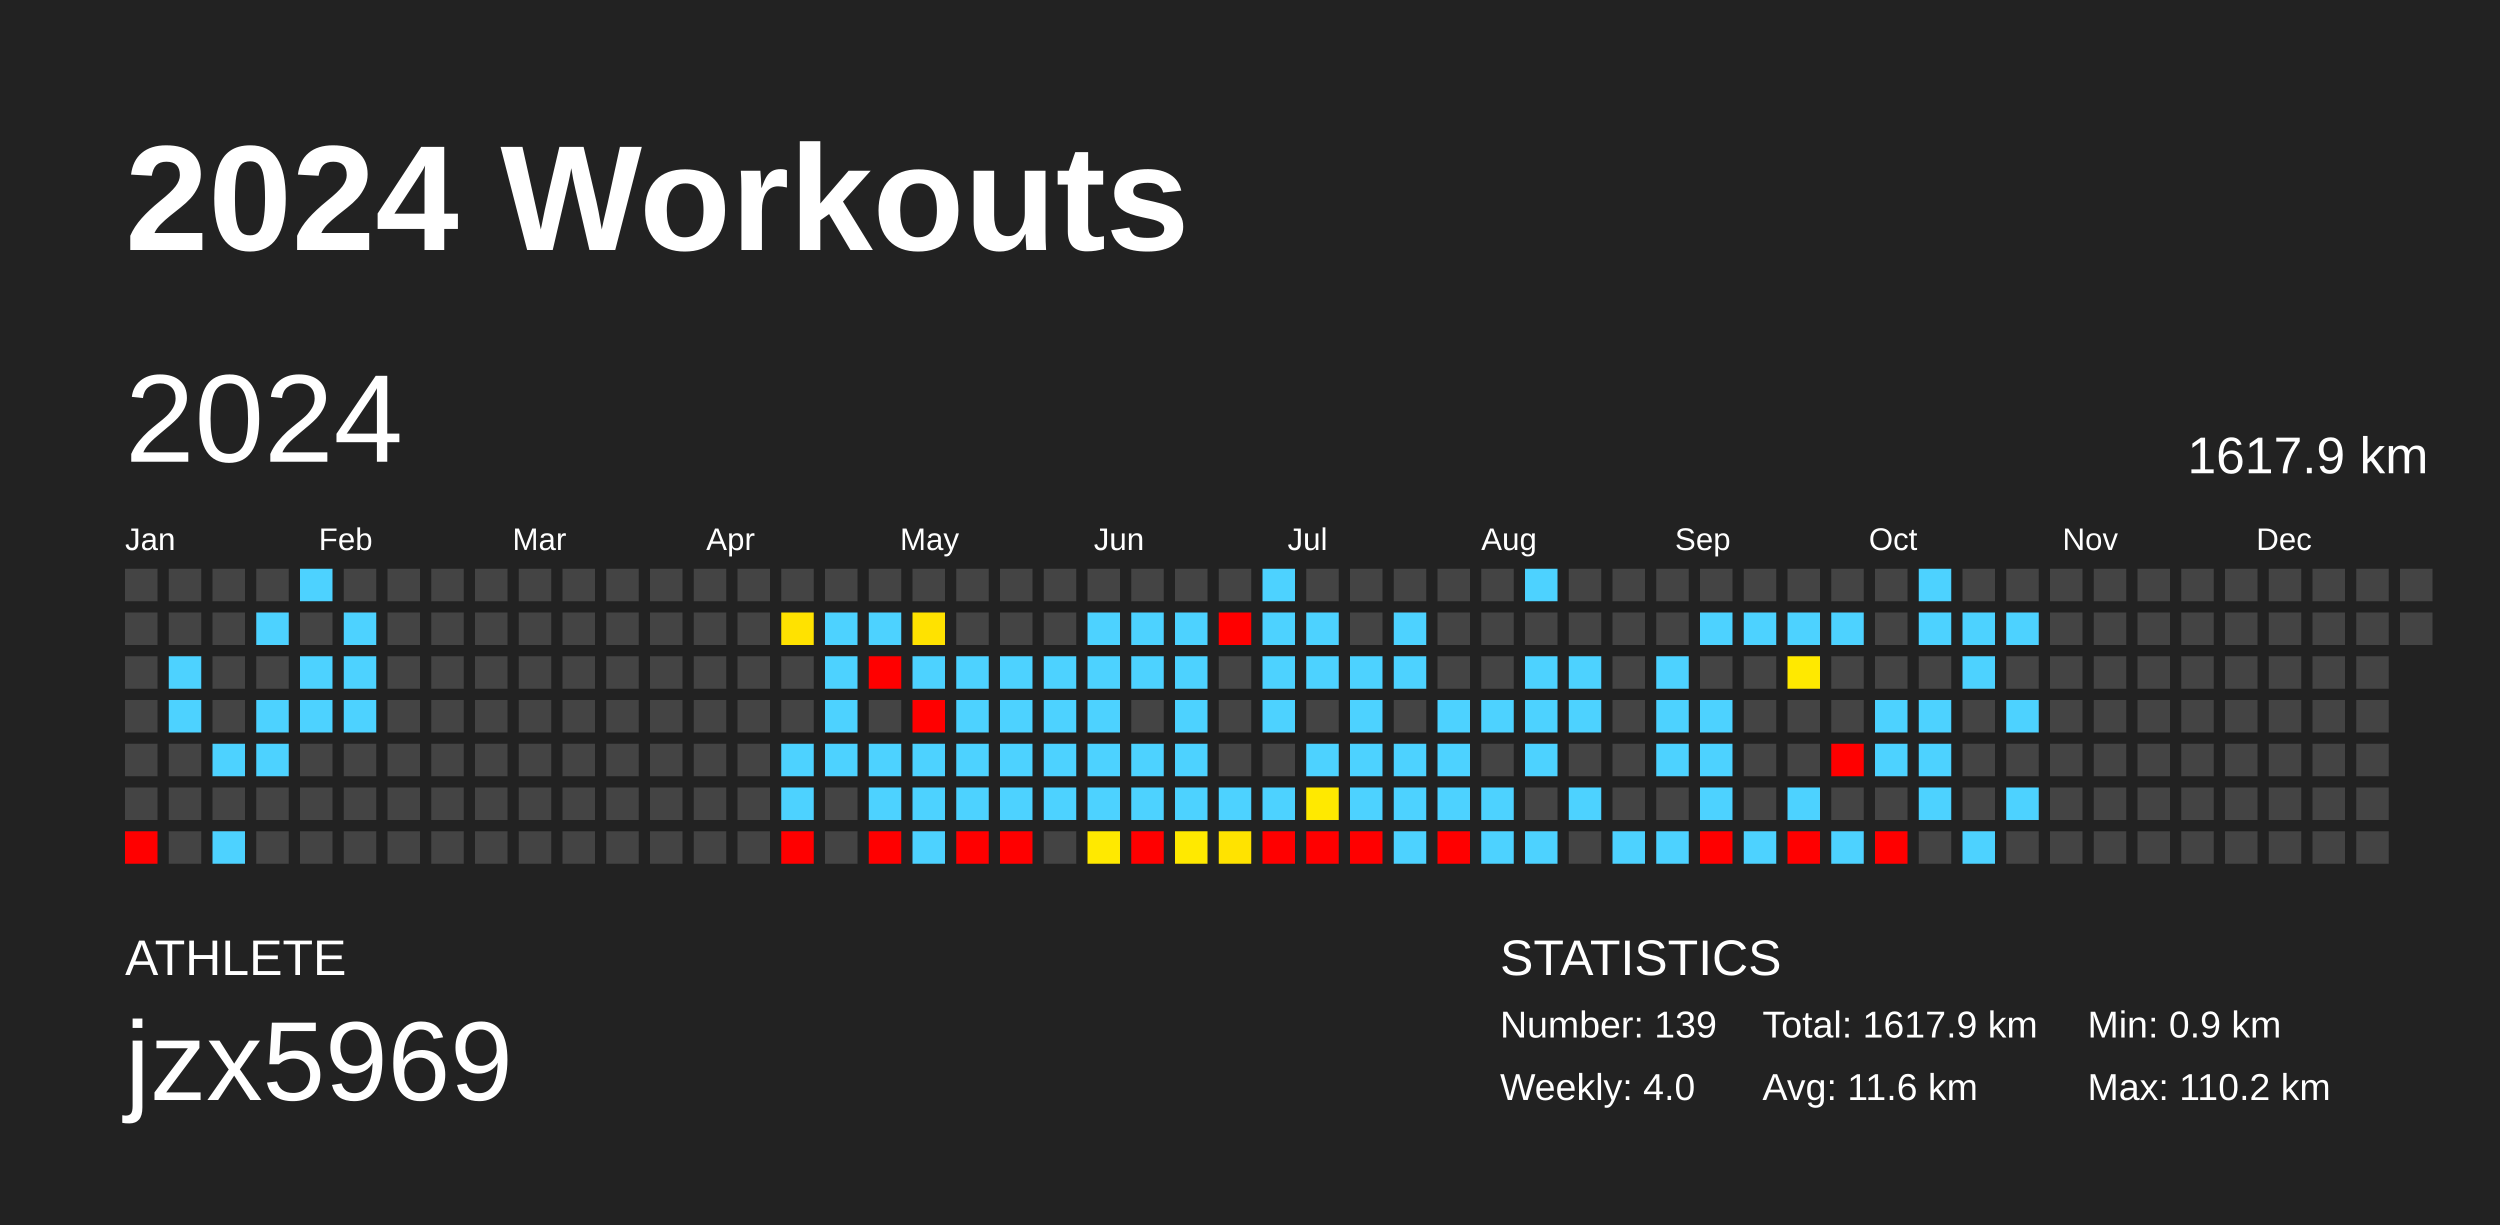
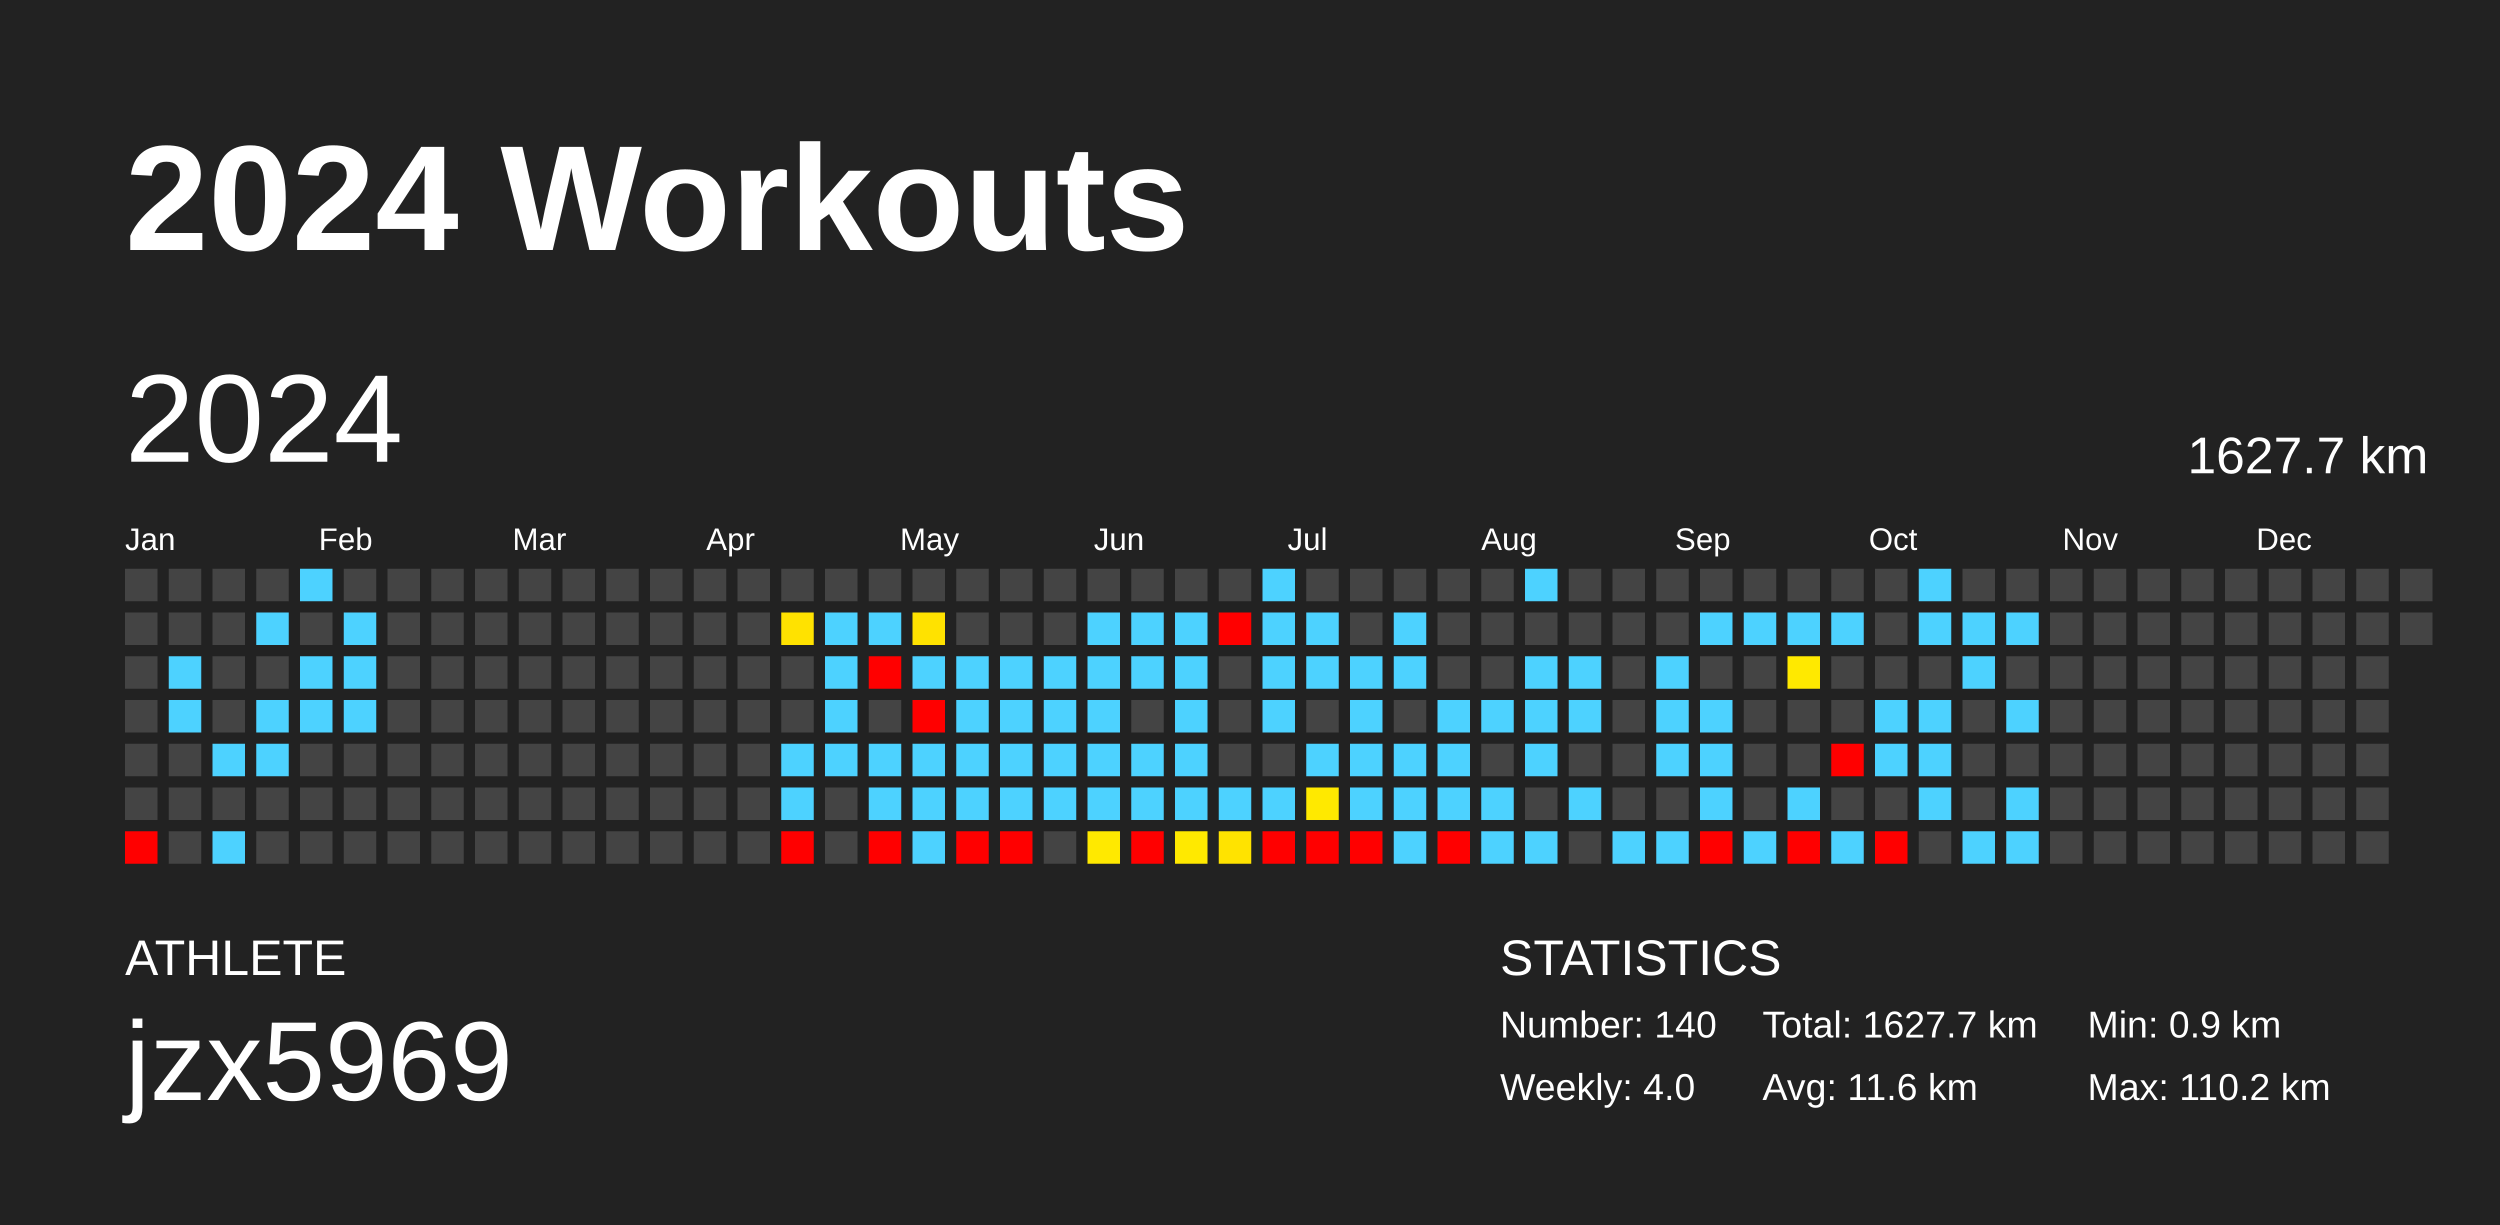
<svg xmlns="http://www.w3.org/2000/svg" baseProfile="full" height="98mm" version="1.1" viewBox="0,0,200,98" width="200mm">
  <defs />
  <rect fill="#222222" height="98" width="200" x="0" y="0" />
  <text fill="#FFFFFF" style="font-size:12px; font-family:Arial; font-weight:bold;" x="10" y="20">2024 Workouts</text>
  <text fill="#FFFFFF" style="font-size:4px; font-family:Arial" x="10" y="78">ATHLETE</text>
  <text fill="#FFFFFF" style="font-size:9px; font-family:Arial" x="10" y="88">jzx5969</text>
  <text fill="#FFFFFF" style="font-size:4px; font-family:Arial" x="120" y="78">STATISTICS</text>
-   <text fill="#FFFFFF" style="font-size:3px; font-family:Arial" x="120" y="83">Number: 139</text>
+   <text fill="#FFFFFF" style="font-size:3px; font-family:Arial" x="120" y="83">Number: 140</text>
  <text fill="#FFFFFF" style="font-size:3px; font-family:Arial" x="120" y="88">Weekly: 4.0</text>
-   <text fill="#FFFFFF" style="font-size:3px; font-family:Arial" x="141" y="83">Total: 1617.9 km</text>
+   <text fill="#FFFFFF" style="font-size:3px; font-family:Arial" x="141" y="83">Total: 1627.7 km</text>
  <text fill="#FFFFFF" style="font-size:3px; font-family:Arial" x="141" y="88">Avg: 11.6 km</text>
  <text fill="#FFFFFF" style="font-size:3px; font-family:Arial" x="167" y="83">Min: 0.9 km</text>
  <text fill="#FFFFFF" style="font-size:3px; font-family:Arial" x="167" y="88">Max: 110.2 km</text>
  <text dominant-baseline="hanging" fill="#FFFFFF" style="font-size:10.0px; font-family:Arial;" x="10" y="30">2024</text>
-   <text dominant-baseline="hanging" fill="#FFFFFF" style="font-size:4.125px; font-family:Arial;" x="175" y="35">1617.9 km</text>
+   <text dominant-baseline="hanging" fill="#FFFFFF" style="font-size:4.125px; font-family:Arial;" x="175" y="35">1627.7 km</text>
  <text fill="#FFFFFF" style="font-size:2.5px; font-family:Arial" x="10.0" y="44">Jan</text>
  <text fill="#FFFFFF" style="font-size:2.5px; font-family:Arial" x="25.5" y="44">Feb</text>
  <text fill="#FFFFFF" style="font-size:2.5px; font-family:Arial" x="41.0" y="44">Mar</text>
  <text fill="#FFFFFF" style="font-size:2.5px; font-family:Arial" x="56.5" y="44">Apr</text>
  <text fill="#FFFFFF" style="font-size:2.5px; font-family:Arial" x="72.0" y="44">May</text>
  <text fill="#FFFFFF" style="font-size:2.5px; font-family:Arial" x="87.5" y="44">Jun</text>
  <text fill="#FFFFFF" style="font-size:2.5px; font-family:Arial" x="103.0" y="44">Jul</text>
  <text fill="#FFFFFF" style="font-size:2.5px; font-family:Arial" x="118.5" y="44">Aug</text>
  <text fill="#FFFFFF" style="font-size:2.5px; font-family:Arial" x="134.0" y="44">Sep</text>
  <text fill="#FFFFFF" style="font-size:2.5px; font-family:Arial" x="149.5" y="44">Oct</text>
  <text fill="#FFFFFF" style="font-size:2.5px; font-family:Arial" x="165.0" y="44">Nov</text>
  <text fill="#FFFFFF" style="font-size:2.5px; font-family:Arial" x="180.5" y="44">Dec</text>
  <rect fill="#444444" height="2.6" width="2.6" x="10.0" y="45.5" />
  <rect fill="#444444" height="2.6" width="2.6" x="10.0" y="49.0" />
  <rect fill="#444444" height="2.6" width="2.6" x="10.0" y="52.5" />
  <rect fill="#444444" height="2.6" width="2.6" x="10.0" y="56.0" />
  <rect fill="#444444" height="2.6" width="2.6" x="10.0" y="59.5" />
  <rect fill="#444444" height="2.6" width="2.6" x="10.0" y="63.0" />
  <rect fill="red" height="2.6" width="2.6" x="10.0" y="66.5" />
  <rect fill="#444444" height="2.6" width="2.6" x="13.5" y="45.5" />
  <rect fill="#444444" height="2.6" width="2.6" x="13.5" y="49.0" />
  <rect fill="#4dd2ff" height="2.6" width="2.6" x="13.5" y="52.5" />
  <rect fill="#4dd2ff" height="2.6" width="2.6" x="13.5" y="56.0" />
  <rect fill="#444444" height="2.6" width="2.6" x="13.5" y="59.5" />
  <rect fill="#444444" height="2.6" width="2.6" x="13.5" y="63.0" />
  <rect fill="#444444" height="2.6" width="2.6" x="13.5" y="66.5" />
  <rect fill="#444444" height="2.6" width="2.6" x="17.0" y="45.5" />
  <rect fill="#444444" height="2.6" width="2.6" x="17.0" y="49.0" />
  <rect fill="#444444" height="2.6" width="2.6" x="17.0" y="52.5" />
  <rect fill="#444444" height="2.6" width="2.6" x="17.0" y="56.0" />
  <rect fill="#4dd2ff" height="2.6" width="2.6" x="17.0" y="59.5" />
  <rect fill="#444444" height="2.6" width="2.6" x="17.0" y="63.0" />
  <rect fill="#4dd2ff" height="2.6" width="2.6" x="17.0" y="66.5" />
  <rect fill="#444444" height="2.6" width="2.6" x="20.5" y="45.5" />
  <rect fill="#4dd2ff" height="2.6" width="2.6" x="20.5" y="49.0" />
  <rect fill="#444444" height="2.6" width="2.6" x="20.5" y="52.5" />
  <rect fill="#4dd2ff" height="2.6" width="2.6" x="20.5" y="56.0" />
  <rect fill="#4dd2ff" height="2.6" width="2.6" x="20.5" y="59.5" />
  <rect fill="#444444" height="2.6" width="2.6" x="20.5" y="63.0" />
  <rect fill="#444444" height="2.6" width="2.6" x="20.5" y="66.5" />
  <rect fill="#4dd2ff" height="2.6" width="2.6" x="24.0" y="45.5" />
  <rect fill="#444444" height="2.6" width="2.6" x="24.0" y="49.0" />
  <rect fill="#4dd2ff" height="2.6" width="2.6" x="24.0" y="52.5" />
  <rect fill="#4dd2ff" height="2.6" width="2.6" x="24.0" y="56.0" />
  <rect fill="#444444" height="2.6" width="2.6" x="24.0" y="59.5" />
  <rect fill="#444444" height="2.6" width="2.6" x="24.0" y="63.0" />
  <rect fill="#444444" height="2.6" width="2.6" x="24.0" y="66.5" />
  <rect fill="#444444" height="2.6" width="2.6" x="27.5" y="45.5" />
  <rect fill="#4dd2ff" height="2.6" width="2.6" x="27.5" y="49.0" />
  <rect fill="#4dd2ff" height="2.6" width="2.6" x="27.5" y="52.5" />
  <rect fill="#4dd2ff" height="2.6" width="2.6" x="27.5" y="56.0" />
  <rect fill="#444444" height="2.6" width="2.6" x="27.5" y="59.5" />
  <rect fill="#444444" height="2.6" width="2.6" x="27.5" y="63.0" />
  <rect fill="#444444" height="2.6" width="2.6" x="27.5" y="66.5" />
  <rect fill="#444444" height="2.6" width="2.6" x="31.0" y="45.5" />
  <rect fill="#444444" height="2.6" width="2.6" x="31.0" y="49.0" />
  <rect fill="#444444" height="2.6" width="2.6" x="31.0" y="52.5" />
  <rect fill="#444444" height="2.6" width="2.6" x="31.0" y="56.0" />
  <rect fill="#444444" height="2.6" width="2.6" x="31.0" y="59.5" />
  <rect fill="#444444" height="2.6" width="2.6" x="31.0" y="63.0" />
  <rect fill="#444444" height="2.6" width="2.6" x="31.0" y="66.5" />
  <rect fill="#444444" height="2.6" width="2.6" x="34.5" y="45.5" />
  <rect fill="#444444" height="2.6" width="2.6" x="34.5" y="49.0" />
  <rect fill="#444444" height="2.6" width="2.6" x="34.5" y="52.5" />
  <rect fill="#444444" height="2.6" width="2.6" x="34.5" y="56.0" />
  <rect fill="#444444" height="2.6" width="2.6" x="34.5" y="59.5" />
  <rect fill="#444444" height="2.6" width="2.6" x="34.5" y="63.0" />
  <rect fill="#444444" height="2.6" width="2.6" x="34.5" y="66.5" />
  <rect fill="#444444" height="2.6" width="2.6" x="38.0" y="45.5" />
  <rect fill="#444444" height="2.6" width="2.6" x="38.0" y="49.0" />
  <rect fill="#444444" height="2.6" width="2.6" x="38.0" y="52.5" />
  <rect fill="#444444" height="2.6" width="2.6" x="38.0" y="56.0" />
  <rect fill="#444444" height="2.6" width="2.6" x="38.0" y="59.5" />
  <rect fill="#444444" height="2.6" width="2.6" x="38.0" y="63.0" />
  <rect fill="#444444" height="2.6" width="2.6" x="38.0" y="66.5" />
  <rect fill="#444444" height="2.6" width="2.6" x="41.5" y="45.5" />
  <rect fill="#444444" height="2.6" width="2.6" x="41.5" y="49.0" />
  <rect fill="#444444" height="2.6" width="2.6" x="41.5" y="52.5" />
  <rect fill="#444444" height="2.6" width="2.6" x="41.5" y="56.0" />
  <rect fill="#444444" height="2.6" width="2.6" x="41.5" y="59.5" />
  <rect fill="#444444" height="2.6" width="2.6" x="41.5" y="63.0" />
  <rect fill="#444444" height="2.6" width="2.6" x="41.5" y="66.5" />
  <rect fill="#444444" height="2.6" width="2.6" x="45.0" y="45.5" />
  <rect fill="#444444" height="2.6" width="2.6" x="45.0" y="49.0" />
  <rect fill="#444444" height="2.6" width="2.6" x="45.0" y="52.5" />
  <rect fill="#444444" height="2.6" width="2.6" x="45.0" y="56.0" />
  <rect fill="#444444" height="2.6" width="2.6" x="45.0" y="59.5" />
  <rect fill="#444444" height="2.6" width="2.6" x="45.0" y="63.0" />
  <rect fill="#444444" height="2.6" width="2.6" x="45.0" y="66.5" />
  <rect fill="#444444" height="2.6" width="2.6" x="48.5" y="45.5" />
  <rect fill="#444444" height="2.6" width="2.6" x="48.5" y="49.0" />
  <rect fill="#444444" height="2.6" width="2.6" x="48.5" y="52.5" />
  <rect fill="#444444" height="2.6" width="2.6" x="48.5" y="56.0" />
  <rect fill="#444444" height="2.6" width="2.6" x="48.5" y="59.5" />
  <rect fill="#444444" height="2.6" width="2.6" x="48.5" y="63.0" />
  <rect fill="#444444" height="2.6" width="2.6" x="48.5" y="66.5" />
  <rect fill="#444444" height="2.6" width="2.6" x="52.0" y="45.5" />
  <rect fill="#444444" height="2.6" width="2.6" x="52.0" y="49.0" />
  <rect fill="#444444" height="2.6" width="2.6" x="52.0" y="52.5" />
  <rect fill="#444444" height="2.6" width="2.6" x="52.0" y="56.0" />
  <rect fill="#444444" height="2.6" width="2.6" x="52.0" y="59.5" />
  <rect fill="#444444" height="2.6" width="2.6" x="52.0" y="63.0" />
  <rect fill="#444444" height="2.6" width="2.6" x="52.0" y="66.5" />
  <rect fill="#444444" height="2.6" width="2.6" x="55.5" y="45.5" />
  <rect fill="#444444" height="2.6" width="2.6" x="55.5" y="49.0" />
  <rect fill="#444444" height="2.6" width="2.6" x="55.5" y="52.5" />
  <rect fill="#444444" height="2.6" width="2.6" x="55.5" y="56.0" />
  <rect fill="#444444" height="2.6" width="2.6" x="55.5" y="59.5" />
  <rect fill="#444444" height="2.6" width="2.6" x="55.5" y="63.0" />
  <rect fill="#444444" height="2.6" width="2.6" x="55.5" y="66.5" />
  <rect fill="#444444" height="2.6" width="2.6" x="59.0" y="45.5" />
  <rect fill="#444444" height="2.6" width="2.6" x="59.0" y="49.0" />
  <rect fill="#444444" height="2.6" width="2.6" x="59.0" y="52.5" />
  <rect fill="#444444" height="2.6" width="2.6" x="59.0" y="56.0" />
  <rect fill="#444444" height="2.6" width="2.6" x="59.0" y="59.5" />
  <rect fill="#444444" height="2.6" width="2.6" x="59.0" y="63.0" />
  <rect fill="#444444" height="2.6" width="2.6" x="59.0" y="66.5" />
  <rect fill="#444444" height="2.6" width="2.6" x="62.5" y="45.5" />
  <rect fill="#ffe200" height="2.6" width="2.6" x="62.5" y="49.0" />
  <rect fill="#444444" height="2.6" width="2.6" x="62.5" y="52.5" />
  <rect fill="#444444" height="2.6" width="2.6" x="62.5" y="56.0" />
  <rect fill="#4dd2ff" height="2.6" width="2.6" x="62.5" y="59.5" />
  <rect fill="#4dd2ff" height="2.6" width="2.6" x="62.5" y="63.0" />
  <rect fill="red" height="2.6" width="2.6" x="62.5" y="66.5" />
  <rect fill="#444444" height="2.6" width="2.6" x="66.0" y="45.5" />
  <rect fill="#4dd2ff" height="2.6" width="2.6" x="66.0" y="49.0" />
  <rect fill="#4dd2ff" height="2.6" width="2.6" x="66.0" y="52.5" />
  <rect fill="#4dd2ff" height="2.6" width="2.6" x="66.0" y="56.0" />
  <rect fill="#4dd2ff" height="2.6" width="2.6" x="66.0" y="59.5" />
  <rect fill="#444444" height="2.6" width="2.6" x="66.0" y="63.0" />
  <rect fill="#444444" height="2.6" width="2.6" x="66.0" y="66.5" />
  <rect fill="#444444" height="2.6" width="2.6" x="69.5" y="45.5" />
  <rect fill="#4dd2ff" height="2.6" width="2.6" x="69.5" y="49.0" />
  <rect fill="red" height="2.6" width="2.6" x="69.5" y="52.5" />
  <rect fill="#444444" height="2.6" width="2.6" x="69.5" y="56.0" />
  <rect fill="#4dd2ff" height="2.6" width="2.6" x="69.5" y="59.5" />
  <rect fill="#4dd2ff" height="2.6" width="2.6" x="69.5" y="63.0" />
  <rect fill="red" height="2.6" width="2.6" x="69.5" y="66.5" />
  <rect fill="#444444" height="2.6" width="2.6" x="73.0" y="45.5" />
  <rect fill="#ffe200" height="2.6" width="2.6" x="73.0" y="49.0" />
  <rect fill="#4dd2ff" height="2.6" width="2.6" x="73.0" y="52.5" />
  <rect fill="red" height="2.6" width="2.6" x="73.0" y="56.0" />
  <rect fill="#4dd2ff" height="2.6" width="2.6" x="73.0" y="59.5" />
  <rect fill="#4dd2ff" height="2.6" width="2.6" x="73.0" y="63.0" />
  <rect fill="#4dd2ff" height="2.6" width="2.6" x="73.0" y="66.5" />
  <rect fill="#444444" height="2.6" width="2.6" x="76.5" y="45.5" />
  <rect fill="#444444" height="2.6" width="2.6" x="76.5" y="49.0" />
  <rect fill="#4dd2ff" height="2.6" width="2.6" x="76.5" y="52.5" />
  <rect fill="#4dd2ff" height="2.6" width="2.6" x="76.5" y="56.0" />
  <rect fill="#4dd2ff" height="2.6" width="2.6" x="76.5" y="59.5" />
  <rect fill="#4dd2ff" height="2.6" width="2.6" x="76.5" y="63.0" />
  <rect fill="red" height="2.6" width="2.6" x="76.5" y="66.5" />
  <rect fill="#444444" height="2.6" width="2.6" x="80.0" y="45.5" />
  <rect fill="#444444" height="2.6" width="2.6" x="80.0" y="49.0" />
  <rect fill="#4dd2ff" height="2.6" width="2.6" x="80.0" y="52.5" />
  <rect fill="#4dd2ff" height="2.6" width="2.6" x="80.0" y="56.0" />
  <rect fill="#4dd2ff" height="2.6" width="2.6" x="80.0" y="59.5" />
  <rect fill="#4dd2ff" height="2.6" width="2.6" x="80.0" y="63.0" />
  <rect fill="red" height="2.6" width="2.6" x="80.0" y="66.5" />
  <rect fill="#444444" height="2.6" width="2.6" x="83.5" y="45.5" />
  <rect fill="#444444" height="2.6" width="2.6" x="83.5" y="49.0" />
  <rect fill="#4dd2ff" height="2.6" width="2.6" x="83.5" y="52.5" />
  <rect fill="#4dd2ff" height="2.6" width="2.6" x="83.5" y="56.0" />
  <rect fill="#4dd2ff" height="2.6" width="2.6" x="83.5" y="59.5" />
  <rect fill="#4dd2ff" height="2.6" width="2.6" x="83.5" y="63.0" />
  <rect fill="#444444" height="2.6" width="2.6" x="83.5" y="66.5" />
  <rect fill="#444444" height="2.6" width="2.6" x="87.0" y="45.5" />
  <rect fill="#4dd2ff" height="2.6" width="2.6" x="87.0" y="49.0" />
  <rect fill="#4dd2ff" height="2.6" width="2.6" x="87.0" y="52.5" />
  <rect fill="#4dd2ff" height="2.6" width="2.6" x="87.0" y="56.0" />
  <rect fill="#4dd2ff" height="2.6" width="2.6" x="87.0" y="59.5" />
  <rect fill="#4dd2ff" height="2.6" width="2.6" x="87.0" y="63.0" />
  <rect fill="#ffe900" height="2.6" width="2.6" x="87.0" y="66.5" />
  <rect fill="#444444" height="2.6" width="2.6" x="90.5" y="45.5" />
  <rect fill="#4dd2ff" height="2.6" width="2.6" x="90.5" y="49.0" />
  <rect fill="#4dd2ff" height="2.6" width="2.6" x="90.5" y="52.5" />
  <rect fill="#444444" height="2.6" width="2.6" x="90.5" y="56.0" />
  <rect fill="#4dd2ff" height="2.6" width="2.6" x="90.5" y="59.5" />
  <rect fill="#4dd2ff" height="2.6" width="2.6" x="90.5" y="63.0" />
  <rect fill="red" height="2.6" width="2.6" x="90.5" y="66.5" />
  <rect fill="#444444" height="2.6" width="2.6" x="94.0" y="45.5" />
  <rect fill="#4dd2ff" height="2.6" width="2.6" x="94.0" y="49.0" />
  <rect fill="#4dd2ff" height="2.6" width="2.6" x="94.0" y="52.5" />
  <rect fill="#4dd2ff" height="2.6" width="2.6" x="94.0" y="56.0" />
  <rect fill="#4dd2ff" height="2.6" width="2.6" x="94.0" y="59.5" />
  <rect fill="#4dd2ff" height="2.6" width="2.6" x="94.0" y="63.0" />
  <rect fill="#ffe900" height="2.6" width="2.6" x="94.0" y="66.5" />
  <rect fill="#444444" height="2.6" width="2.6" x="97.5" y="45.5" />
  <rect fill="red" height="2.6" width="2.6" x="97.5" y="49.0" />
  <rect fill="#444444" height="2.6" width="2.6" x="97.5" y="52.5" />
  <rect fill="#444444" height="2.6" width="2.6" x="97.5" y="56.0" />
  <rect fill="#444444" height="2.6" width="2.6" x="97.5" y="59.5" />
  <rect fill="#4dd2ff" height="2.6" width="2.6" x="97.5" y="63.0" />
  <rect fill="#ffe300" height="2.6" width="2.6" x="97.5" y="66.5" />
  <rect fill="#4dd2ff" height="2.6" width="2.6" x="101.0" y="45.5" />
  <rect fill="#4dd2ff" height="2.6" width="2.6" x="101.0" y="49.0" />
  <rect fill="#4dd2ff" height="2.6" width="2.6" x="101.0" y="52.5" />
  <rect fill="#4dd2ff" height="2.6" width="2.6" x="101.0" y="56.0" />
  <rect fill="#444444" height="2.6" width="2.6" x="101.0" y="59.5" />
  <rect fill="#4dd2ff" height="2.6" width="2.6" x="101.0" y="63.0" />
  <rect fill="red" height="2.6" width="2.6" x="101.0" y="66.5" />
  <rect fill="#444444" height="2.6" width="2.6" x="104.5" y="45.5" />
  <rect fill="#4dd2ff" height="2.6" width="2.6" x="104.5" y="49.0" />
  <rect fill="#4dd2ff" height="2.6" width="2.6" x="104.5" y="52.5" />
  <rect fill="#444444" height="2.6" width="2.6" x="104.5" y="56.0" />
  <rect fill="#4dd2ff" height="2.6" width="2.6" x="104.5" y="59.5" />
  <rect fill="#ffe900" height="2.6" width="2.6" x="104.5" y="63.0" />
  <rect fill="red" height="2.6" width="2.6" x="104.5" y="66.5" />
  <rect fill="#444444" height="2.6" width="2.6" x="108.0" y="45.5" />
  <rect fill="#444444" height="2.6" width="2.6" x="108.0" y="49.0" />
  <rect fill="#4dd2ff" height="2.6" width="2.6" x="108.0" y="52.5" />
  <rect fill="#4dd2ff" height="2.6" width="2.6" x="108.0" y="56.0" />
  <rect fill="#4dd2ff" height="2.6" width="2.6" x="108.0" y="59.5" />
  <rect fill="#4dd2ff" height="2.6" width="2.6" x="108.0" y="63.0" />
  <rect fill="red" height="2.6" width="2.6" x="108.0" y="66.5" />
  <rect fill="#444444" height="2.6" width="2.6" x="111.5" y="45.5" />
  <rect fill="#4dd2ff" height="2.6" width="2.6" x="111.5" y="49.0" />
  <rect fill="#4dd2ff" height="2.6" width="2.6" x="111.5" y="52.5" />
  <rect fill="#444444" height="2.6" width="2.6" x="111.5" y="56.0" />
  <rect fill="#4dd2ff" height="2.6" width="2.6" x="111.5" y="59.5" />
  <rect fill="#4dd2ff" height="2.6" width="2.6" x="111.5" y="63.0" />
  <rect fill="#4dd2ff" height="2.6" width="2.6" x="111.5" y="66.5" />
  <rect fill="#444444" height="2.6" width="2.6" x="115.0" y="45.5" />
  <rect fill="#444444" height="2.6" width="2.6" x="115.0" y="49.0" />
  <rect fill="#444444" height="2.6" width="2.6" x="115.0" y="52.5" />
  <rect fill="#4dd2ff" height="2.6" width="2.6" x="115.0" y="56.0" />
  <rect fill="#4dd2ff" height="2.6" width="2.6" x="115.0" y="59.5" />
  <rect fill="#4dd2ff" height="2.6" width="2.6" x="115.0" y="63.0" />
  <rect fill="red" height="2.6" width="2.6" x="115.0" y="66.5" />
  <rect fill="#444444" height="2.6" width="2.6" x="118.5" y="45.5" />
  <rect fill="#444444" height="2.6" width="2.6" x="118.5" y="49.0" />
  <rect fill="#444444" height="2.6" width="2.6" x="118.5" y="52.5" />
  <rect fill="#4dd2ff" height="2.6" width="2.6" x="118.5" y="56.0" />
  <rect fill="#444444" height="2.6" width="2.6" x="118.5" y="59.5" />
  <rect fill="#4dd2ff" height="2.6" width="2.6" x="118.5" y="63.0" />
  <rect fill="#4dd2ff" height="2.6" width="2.6" x="118.5" y="66.5" />
  <rect fill="#4dd2ff" height="2.6" width="2.6" x="122.0" y="45.5" />
  <rect fill="#444444" height="2.6" width="2.6" x="122.0" y="49.0" />
  <rect fill="#4dd2ff" height="2.6" width="2.6" x="122.0" y="52.5" />
  <rect fill="#4dd2ff" height="2.6" width="2.6" x="122.0" y="56.0" />
  <rect fill="#4dd2ff" height="2.6" width="2.6" x="122.0" y="59.5" />
  <rect fill="#444444" height="2.6" width="2.6" x="122.0" y="63.0" />
  <rect fill="#4dd2ff" height="2.6" width="2.6" x="122.0" y="66.5" />
  <rect fill="#444444" height="2.6" width="2.6" x="125.5" y="45.5" />
  <rect fill="#444444" height="2.6" width="2.6" x="125.5" y="49.0" />
  <rect fill="#4dd2ff" height="2.6" width="2.6" x="125.5" y="52.5" />
  <rect fill="#4dd2ff" height="2.6" width="2.6" x="125.5" y="56.0" />
  <rect fill="#444444" height="2.6" width="2.6" x="125.5" y="59.5" />
  <rect fill="#4dd2ff" height="2.6" width="2.6" x="125.5" y="63.0" />
  <rect fill="#444444" height="2.6" width="2.6" x="125.5" y="66.5" />
  <rect fill="#444444" height="2.6" width="2.6" x="129.0" y="45.5" />
  <rect fill="#444444" height="2.6" width="2.6" x="129.0" y="49.0" />
  <rect fill="#444444" height="2.6" width="2.6" x="129.0" y="52.5" />
  <rect fill="#444444" height="2.6" width="2.6" x="129.0" y="56.0" />
  <rect fill="#444444" height="2.6" width="2.6" x="129.0" y="59.5" />
  <rect fill="#444444" height="2.6" width="2.6" x="129.0" y="63.0" />
  <rect fill="#4dd2ff" height="2.6" width="2.6" x="129.0" y="66.5" />
  <rect fill="#444444" height="2.6" width="2.6" x="132.5" y="45.5" />
  <rect fill="#444444" height="2.6" width="2.6" x="132.5" y="49.0" />
  <rect fill="#4dd2ff" height="2.6" width="2.6" x="132.5" y="52.5" />
  <rect fill="#4dd2ff" height="2.6" width="2.6" x="132.5" y="56.0" />
  <rect fill="#4dd2ff" height="2.6" width="2.6" x="132.5" y="59.5" />
  <rect fill="#444444" height="2.6" width="2.6" x="132.5" y="63.0" />
  <rect fill="#4dd2ff" height="2.6" width="2.6" x="132.5" y="66.5" />
  <rect fill="#444444" height="2.6" width="2.6" x="136.0" y="45.5" />
  <rect fill="#4dd2ff" height="2.6" width="2.6" x="136.0" y="49.0" />
  <rect fill="#444444" height="2.6" width="2.6" x="136.0" y="52.5" />
  <rect fill="#4dd2ff" height="2.6" width="2.6" x="136.0" y="56.0" />
  <rect fill="#4dd2ff" height="2.6" width="2.6" x="136.0" y="59.5" />
  <rect fill="#4dd2ff" height="2.6" width="2.6" x="136.0" y="63.0" />
  <rect fill="red" height="2.6" width="2.6" x="136.0" y="66.5" />
  <rect fill="#444444" height="2.6" width="2.6" x="139.5" y="45.5" />
  <rect fill="#4dd2ff" height="2.6" width="2.6" x="139.5" y="49.0" />
  <rect fill="#444444" height="2.6" width="2.6" x="139.5" y="52.5" />
  <rect fill="#444444" height="2.6" width="2.6" x="139.5" y="56.0" />
  <rect fill="#444444" height="2.6" width="2.6" x="139.5" y="59.5" />
  <rect fill="#444444" height="2.6" width="2.6" x="139.5" y="63.0" />
  <rect fill="#4dd2ff" height="2.6" width="2.6" x="139.5" y="66.5" />
  <rect fill="#444444" height="2.6" width="2.6" x="143.0" y="45.5" />
  <rect fill="#4dd2ff" height="2.6" width="2.6" x="143.0" y="49.0" />
  <rect fill="#ffe900" height="2.6" width="2.6" x="143.0" y="52.5" />
  <rect fill="#444444" height="2.6" width="2.6" x="143.0" y="56.0" />
  <rect fill="#444444" height="2.6" width="2.6" x="143.0" y="59.5" />
  <rect fill="#4dd2ff" height="2.6" width="2.6" x="143.0" y="63.0" />
  <rect fill="red" height="2.6" width="2.6" x="143.0" y="66.5" />
  <rect fill="#444444" height="2.6" width="2.6" x="146.5" y="45.5" />
  <rect fill="#4dd2ff" height="2.6" width="2.6" x="146.5" y="49.0" />
  <rect fill="#444444" height="2.6" width="2.6" x="146.5" y="52.5" />
  <rect fill="#444444" height="2.6" width="2.6" x="146.5" y="56.0" />
  <rect fill="red" height="2.6" width="2.6" x="146.5" y="59.5" />
  <rect fill="#444444" height="2.6" width="2.6" x="146.5" y="63.0" />
  <rect fill="#4dd2ff" height="2.6" width="2.6" x="146.5" y="66.5" />
  <rect fill="#444444" height="2.6" width="2.6" x="150.0" y="45.5" />
  <rect fill="#444444" height="2.6" width="2.6" x="150.0" y="49.0" />
  <rect fill="#444444" height="2.6" width="2.6" x="150.0" y="52.5" />
  <rect fill="#4dd2ff" height="2.6" width="2.6" x="150.0" y="56.0" />
  <rect fill="#4dd2ff" height="2.6" width="2.6" x="150.0" y="59.5" />
  <rect fill="#444444" height="2.6" width="2.6" x="150.0" y="63.0" />
  <rect fill="red" height="2.6" width="2.6" x="150.0" y="66.5" />
  <rect fill="#4dd2ff" height="2.6" width="2.6" x="153.5" y="45.5" />
  <rect fill="#4dd2ff" height="2.6" width="2.6" x="153.5" y="49.0" />
  <rect fill="#444444" height="2.6" width="2.6" x="153.5" y="52.5" />
  <rect fill="#4dd2ff" height="2.6" width="2.6" x="153.5" y="56.0" />
  <rect fill="#4dd2ff" height="2.6" width="2.6" x="153.5" y="59.5" />
  <rect fill="#4dd2ff" height="2.6" width="2.6" x="153.5" y="63.0" />
  <rect fill="#444444" height="2.6" width="2.6" x="153.5" y="66.5" />
  <rect fill="#444444" height="2.6" width="2.6" x="157.0" y="45.5" />
  <rect fill="#4dd2ff" height="2.6" width="2.6" x="157.0" y="49.0" />
  <rect fill="#4dd2ff" height="2.6" width="2.6" x="157.0" y="52.5" />
  <rect fill="#444444" height="2.6" width="2.6" x="157.0" y="56.0" />
  <rect fill="#444444" height="2.6" width="2.6" x="157.0" y="59.5" />
  <rect fill="#444444" height="2.6" width="2.6" x="157.0" y="63.0" />
  <rect fill="#4dd2ff" height="2.6" width="2.6" x="157.0" y="66.5" />
  <rect fill="#444444" height="2.6" width="2.6" x="160.5" y="45.5" />
  <rect fill="#4dd2ff" height="2.6" width="2.6" x="160.5" y="49.0" />
  <rect fill="#444444" height="2.6" width="2.6" x="160.5" y="52.5" />
  <rect fill="#4dd2ff" height="2.6" width="2.6" x="160.5" y="56.0" />
  <rect fill="#444444" height="2.6" width="2.6" x="160.5" y="59.5" />
  <rect fill="#4dd2ff" height="2.6" width="2.6" x="160.5" y="63.0" />
-   <rect fill="#444444" height="2.6" width="2.6" x="160.5" y="66.5" />
+   <rect fill="#4dd2ff" height="2.6" width="2.6" x="160.5" y="66.5" />
  <rect fill="#444444" height="2.6" width="2.6" x="164.0" y="45.5" />
  <rect fill="#444444" height="2.6" width="2.6" x="164.0" y="49.0" />
  <rect fill="#444444" height="2.6" width="2.6" x="164.0" y="52.5" />
  <rect fill="#444444" height="2.6" width="2.6" x="164.0" y="56.0" />
  <rect fill="#444444" height="2.6" width="2.6" x="164.0" y="59.5" />
  <rect fill="#444444" height="2.6" width="2.6" x="164.0" y="63.0" />
  <rect fill="#444444" height="2.6" width="2.6" x="164.0" y="66.5" />
  <rect fill="#444444" height="2.6" width="2.6" x="167.5" y="45.5" />
  <rect fill="#444444" height="2.6" width="2.6" x="167.5" y="49.0" />
  <rect fill="#444444" height="2.6" width="2.6" x="167.5" y="52.5" />
  <rect fill="#444444" height="2.6" width="2.6" x="167.5" y="56.0" />
  <rect fill="#444444" height="2.6" width="2.6" x="167.5" y="59.5" />
  <rect fill="#444444" height="2.6" width="2.6" x="167.5" y="63.0" />
  <rect fill="#444444" height="2.6" width="2.6" x="167.5" y="66.5" />
  <rect fill="#444444" height="2.6" width="2.6" x="171.0" y="45.5" />
  <rect fill="#444444" height="2.6" width="2.6" x="171.0" y="49.0" />
  <rect fill="#444444" height="2.6" width="2.6" x="171.0" y="52.5" />
  <rect fill="#444444" height="2.6" width="2.6" x="171.0" y="56.0" />
  <rect fill="#444444" height="2.6" width="2.6" x="171.0" y="59.5" />
  <rect fill="#444444" height="2.6" width="2.6" x="171.0" y="63.0" />
  <rect fill="#444444" height="2.6" width="2.6" x="171.0" y="66.5" />
  <rect fill="#444444" height="2.6" width="2.6" x="174.5" y="45.5" />
  <rect fill="#444444" height="2.6" width="2.6" x="174.5" y="49.0" />
  <rect fill="#444444" height="2.6" width="2.6" x="174.5" y="52.5" />
  <rect fill="#444444" height="2.6" width="2.6" x="174.5" y="56.0" />
  <rect fill="#444444" height="2.6" width="2.6" x="174.5" y="59.5" />
  <rect fill="#444444" height="2.6" width="2.6" x="174.5" y="63.0" />
  <rect fill="#444444" height="2.6" width="2.6" x="174.5" y="66.5" />
  <rect fill="#444444" height="2.6" width="2.6" x="178.0" y="45.5" />
  <rect fill="#444444" height="2.6" width="2.6" x="178.0" y="49.0" />
  <rect fill="#444444" height="2.6" width="2.6" x="178.0" y="52.5" />
  <rect fill="#444444" height="2.6" width="2.6" x="178.0" y="56.0" />
  <rect fill="#444444" height="2.6" width="2.6" x="178.0" y="59.5" />
  <rect fill="#444444" height="2.6" width="2.6" x="178.0" y="63.0" />
  <rect fill="#444444" height="2.6" width="2.6" x="178.0" y="66.5" />
  <rect fill="#444444" height="2.6" width="2.6" x="181.5" y="45.5" />
  <rect fill="#444444" height="2.6" width="2.6" x="181.5" y="49.0" />
  <rect fill="#444444" height="2.6" width="2.6" x="181.5" y="52.5" />
  <rect fill="#444444" height="2.6" width="2.6" x="181.5" y="56.0" />
  <rect fill="#444444" height="2.6" width="2.6" x="181.5" y="59.5" />
  <rect fill="#444444" height="2.6" width="2.6" x="181.5" y="63.0" />
  <rect fill="#444444" height="2.6" width="2.6" x="181.5" y="66.5" />
  <rect fill="#444444" height="2.6" width="2.6" x="185.0" y="45.5" />
  <rect fill="#444444" height="2.6" width="2.6" x="185.0" y="49.0" />
  <rect fill="#444444" height="2.6" width="2.6" x="185.0" y="52.5" />
  <rect fill="#444444" height="2.6" width="2.6" x="185.0" y="56.0" />
  <rect fill="#444444" height="2.6" width="2.6" x="185.0" y="59.5" />
  <rect fill="#444444" height="2.6" width="2.6" x="185.0" y="63.0" />
  <rect fill="#444444" height="2.6" width="2.6" x="185.0" y="66.5" />
  <rect fill="#444444" height="2.6" width="2.6" x="188.5" y="45.5" />
  <rect fill="#444444" height="2.6" width="2.6" x="188.5" y="49.0" />
  <rect fill="#444444" height="2.6" width="2.6" x="188.5" y="52.5" />
  <rect fill="#444444" height="2.6" width="2.6" x="188.5" y="56.0" />
  <rect fill="#444444" height="2.6" width="2.6" x="188.5" y="59.5" />
  <rect fill="#444444" height="2.6" width="2.6" x="188.5" y="63.0" />
  <rect fill="#444444" height="2.6" width="2.6" x="188.5" y="66.5" />
  <rect fill="#444444" height="2.6" width="2.6" x="192.0" y="45.5" />
  <rect fill="#444444" height="2.6" width="2.6" x="192.0" y="49.0" />
</svg>
